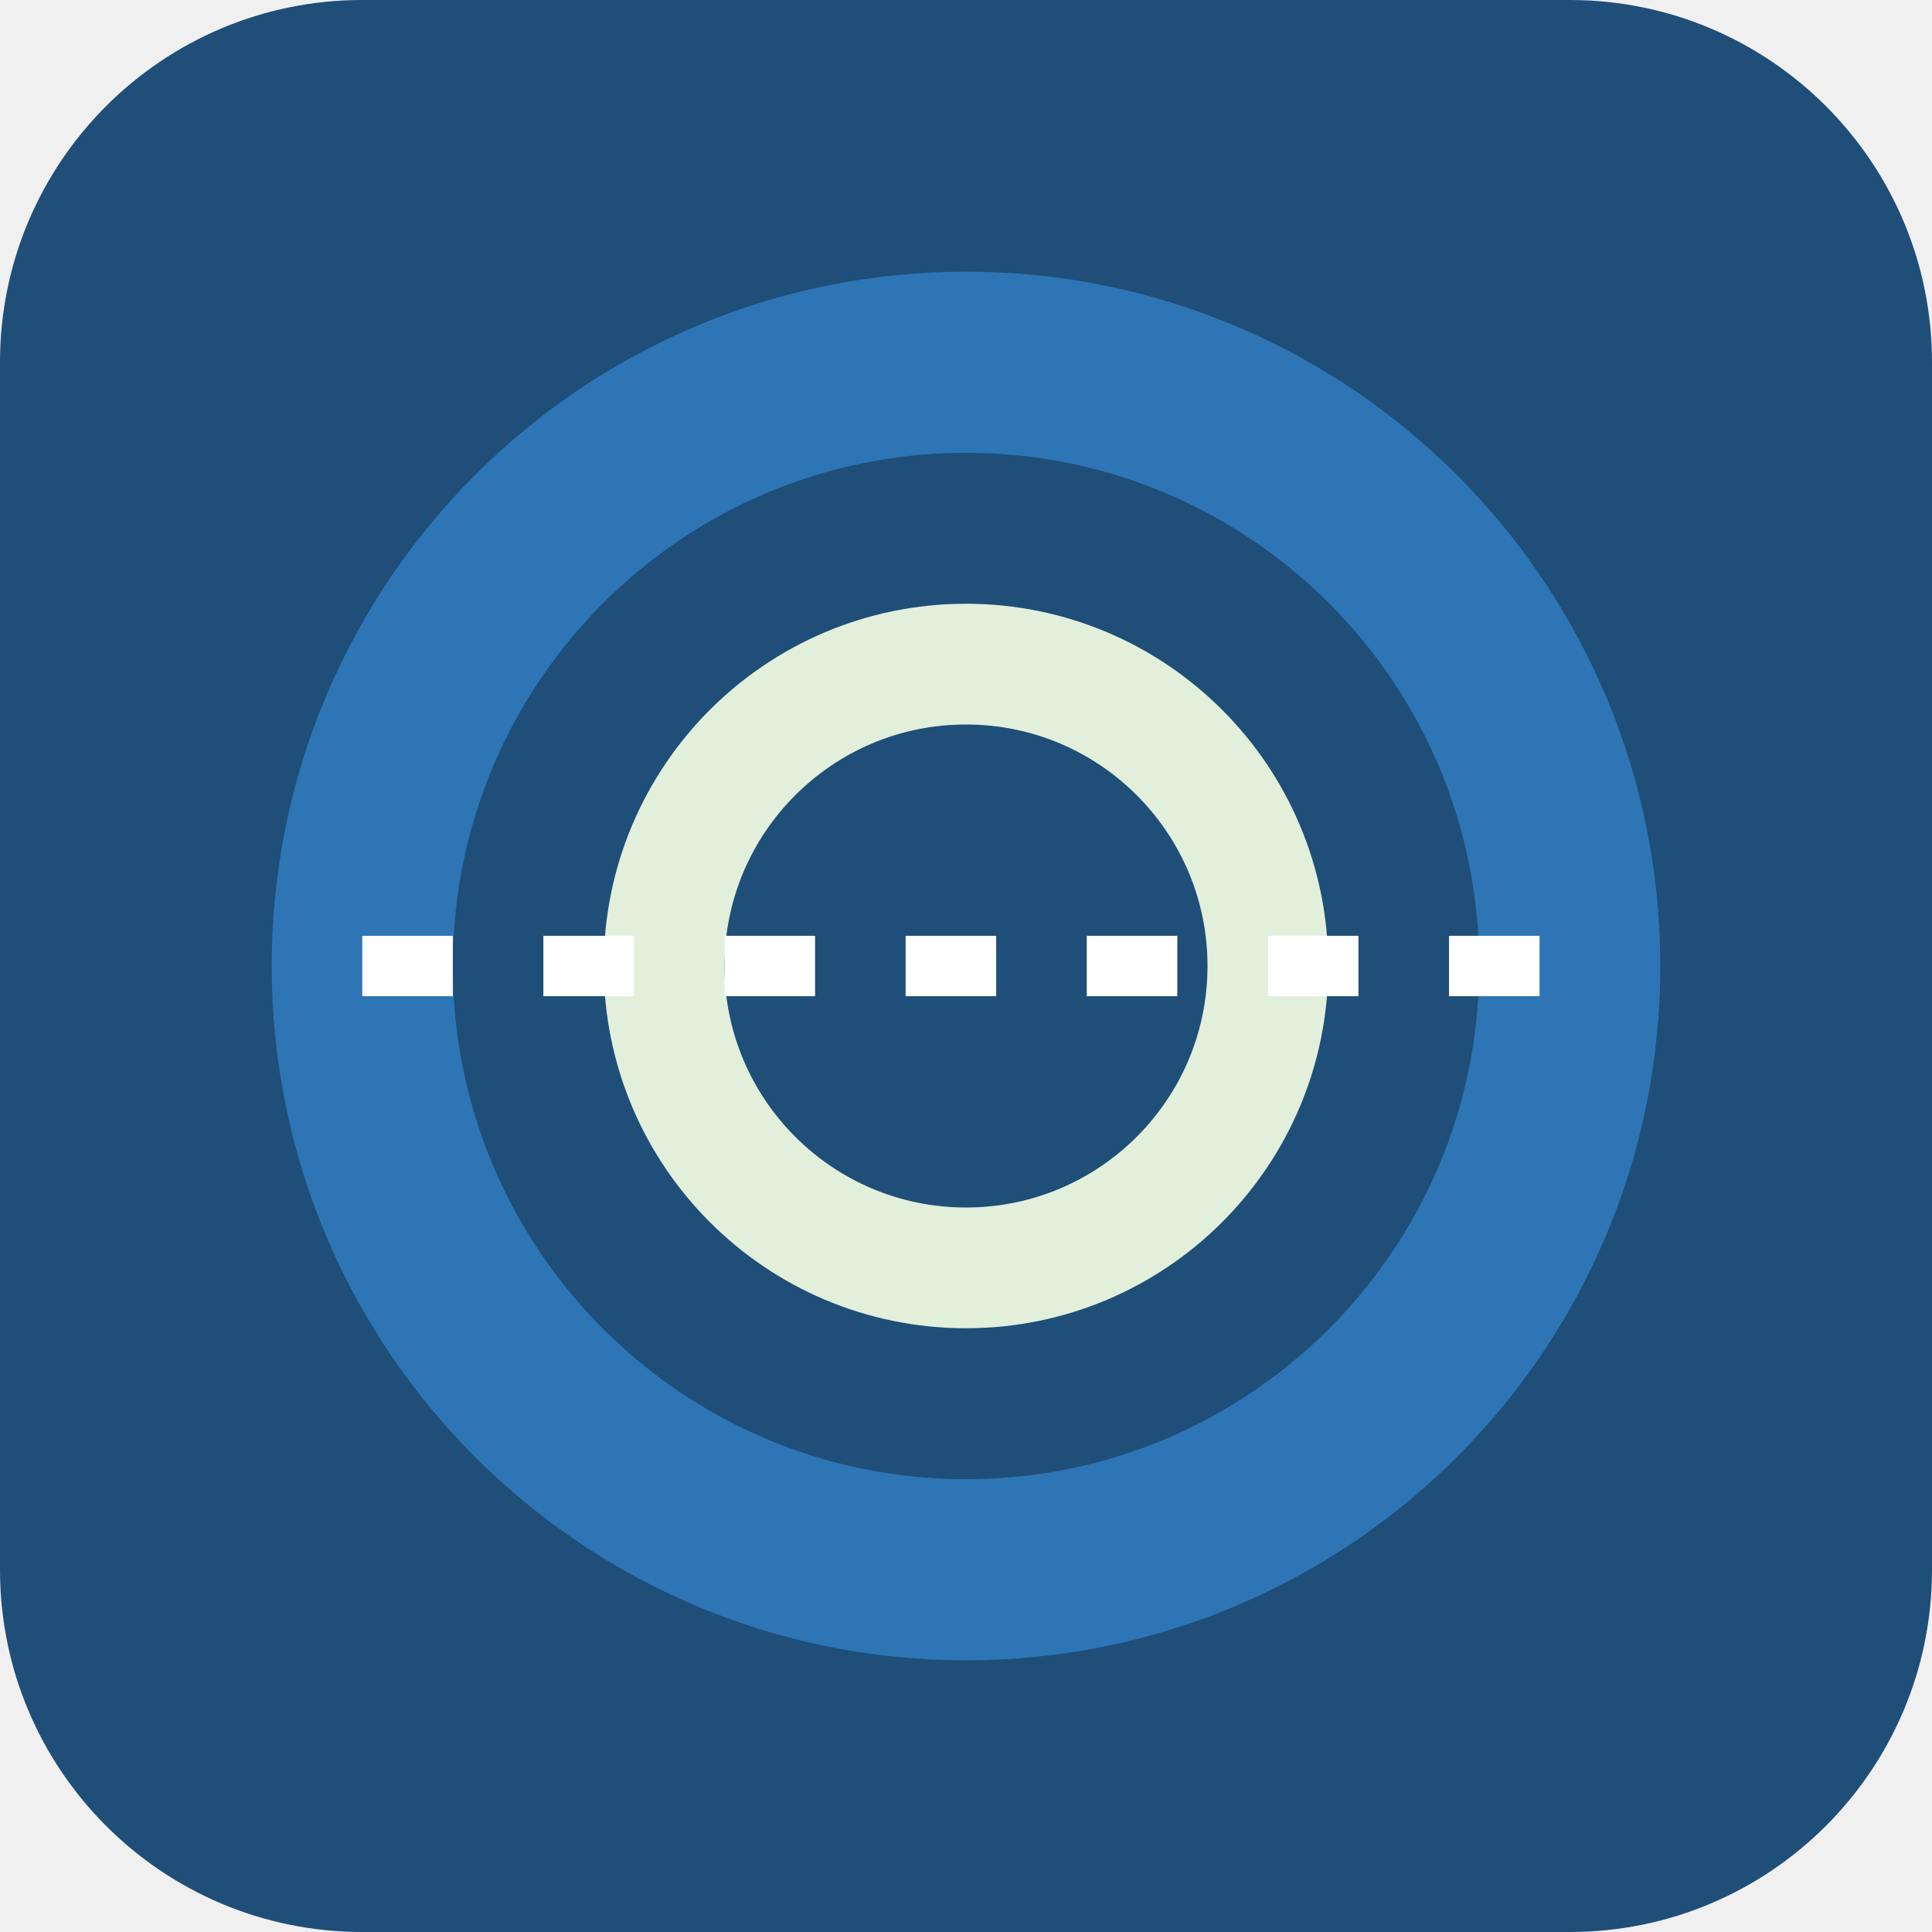
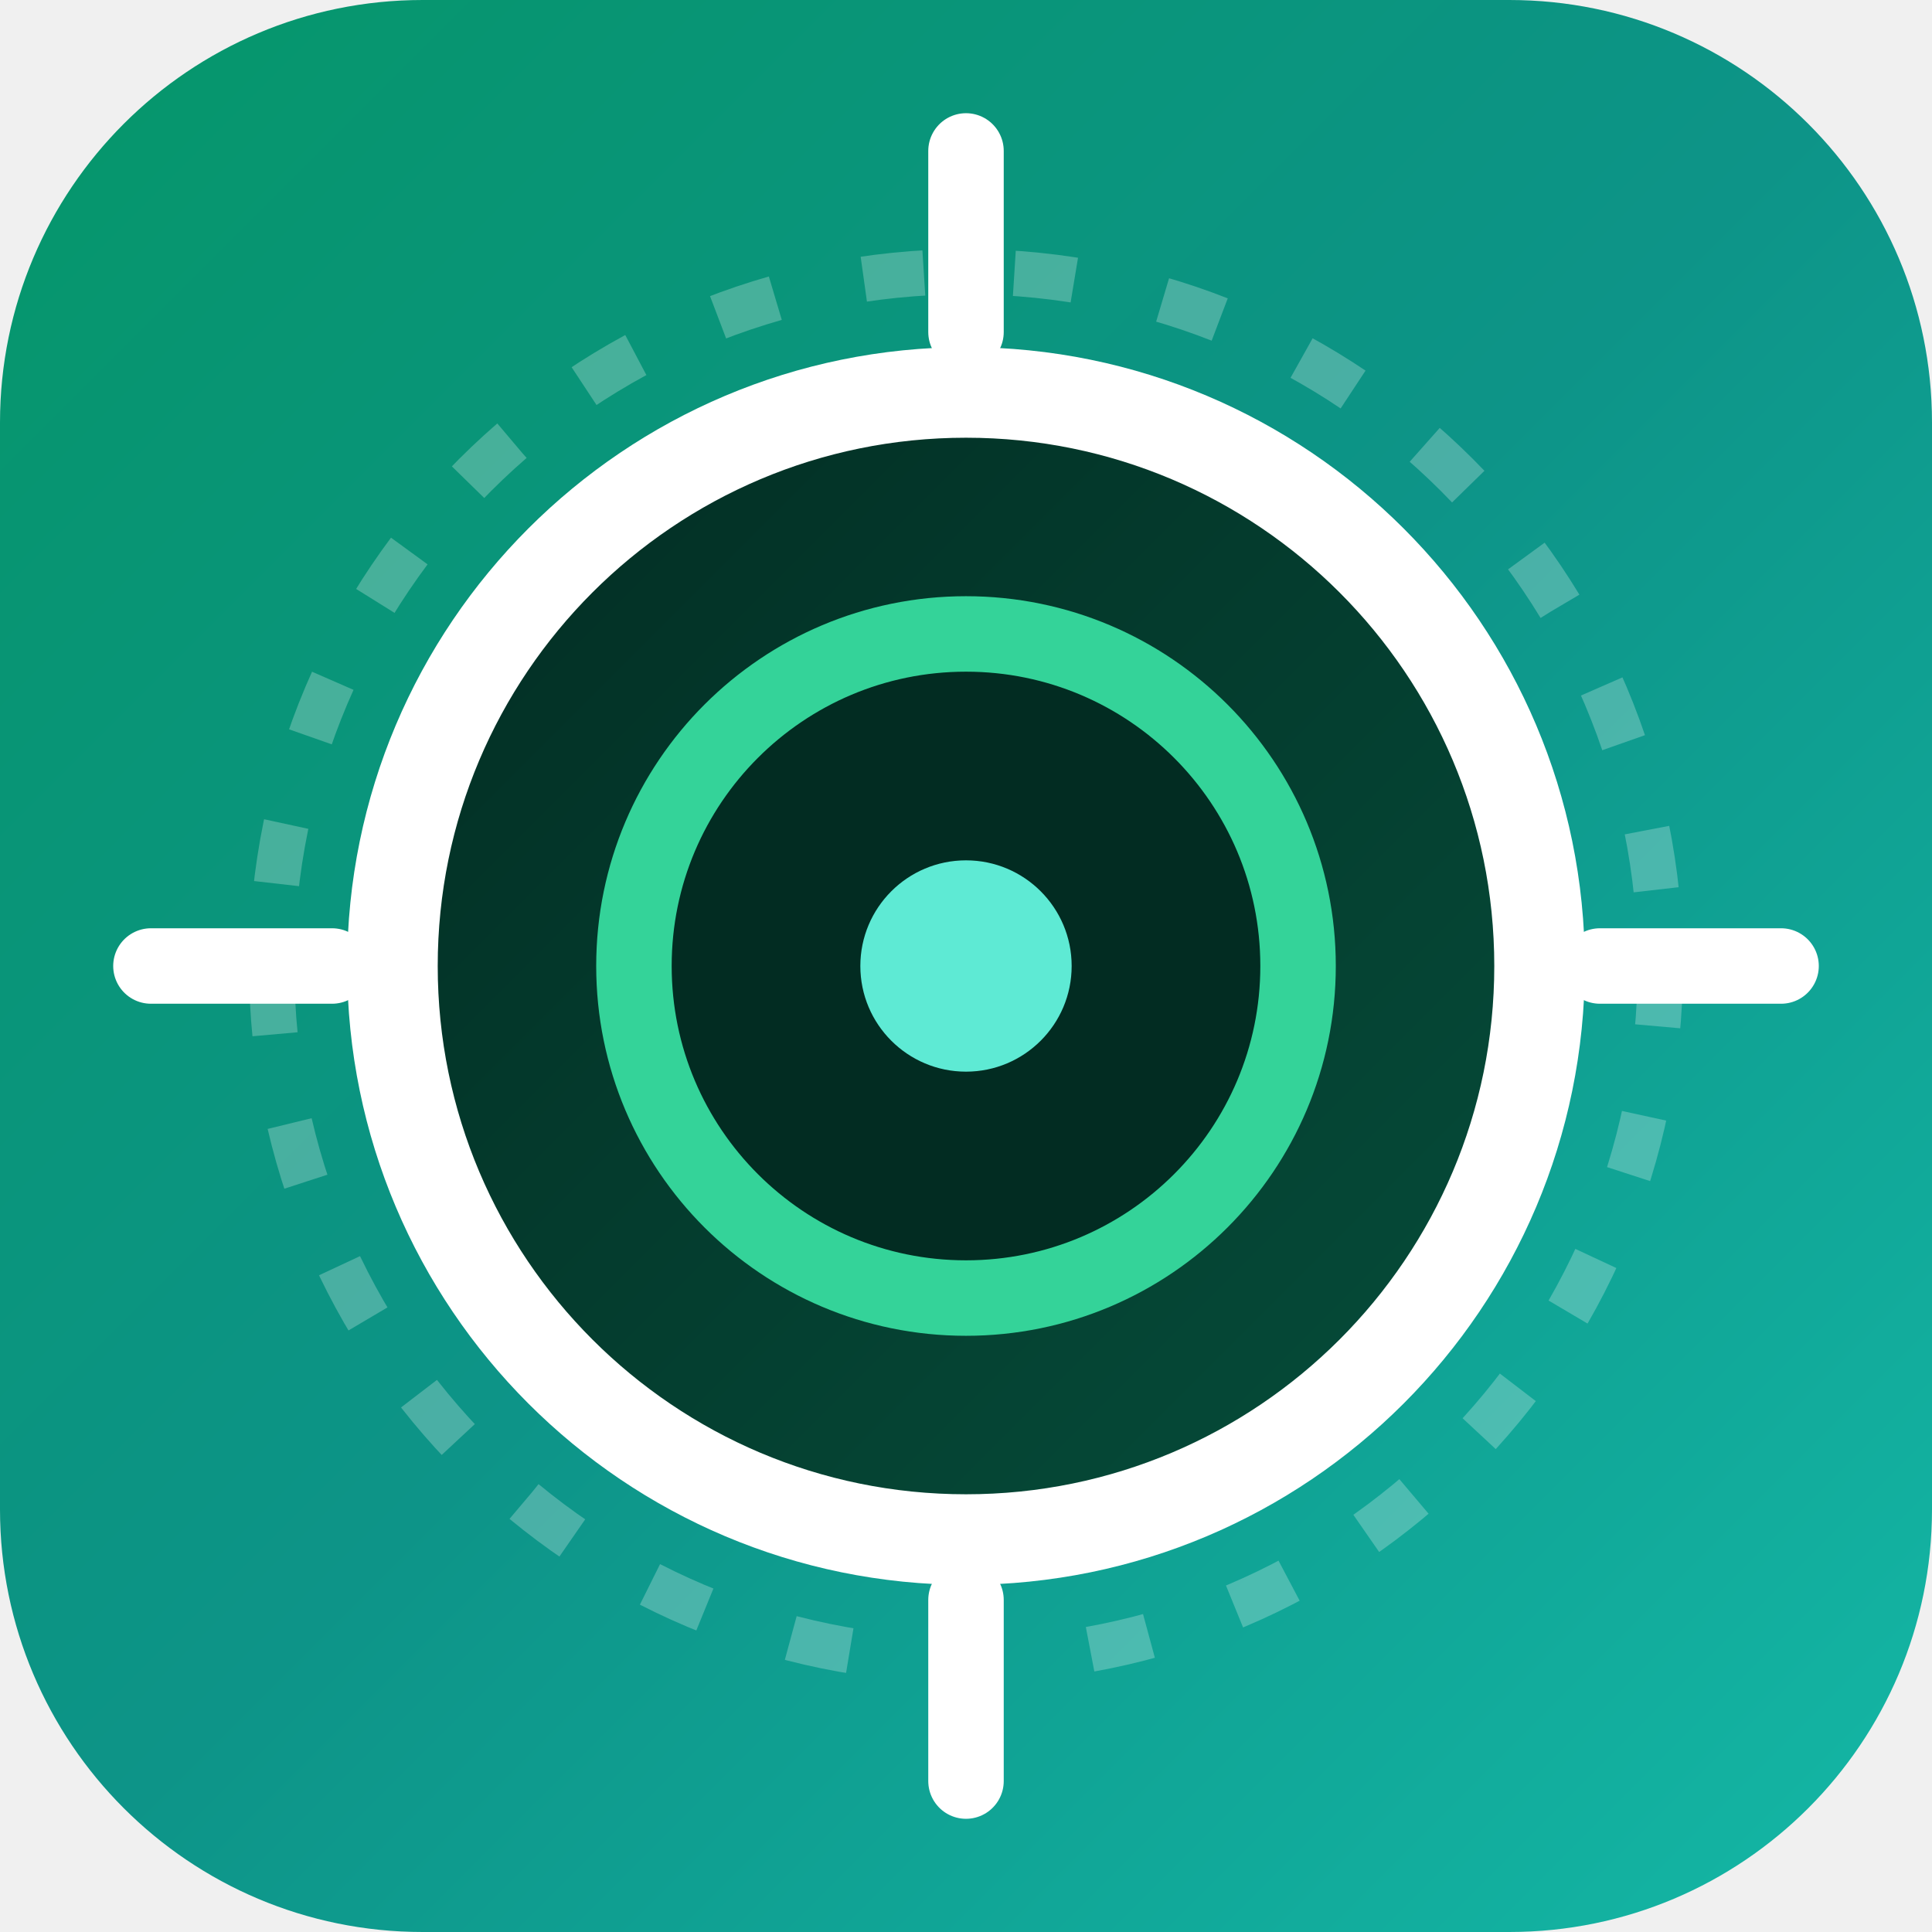
<svg xmlns="http://www.w3.org/2000/svg" viewBox="0 0 64 64">
-   <rect width="64" height="64" rx="12" fill="#1F4E79" />
-   <circle cx="32" cy="32" r="20" fill="none" stroke="#2E75B6" stroke-width="6" />
-   <circle cx="32" cy="32" r="10" fill="none" stroke="#E2EFDA" stroke-width="4" />
-   <path d="M12 32h40" stroke="#FFFFFF" stroke-width="2" stroke-dasharray="3 3" />
+   <defs>
+     <linearGradient id="pvcGrad" x1="0%" y1="0%" x2="100%" y2="100%">
+       <stop offset="0%" stop-color="#059669" />
+       <stop offset="50%" stop-color="#0d9488" />
+       <stop offset="100%" stop-color="#14b8a6" />
+     </linearGradient>
+     <linearGradient id="innerGrad" x1="0%" y1="0%" x2="100%" y2="100%">
+       <stop offset="0%" stop-color="#022c22" />
+       <stop offset="100%" stop-color="#064e3b" />
+     </linearGradient>
+   </defs>
+   <rect width="64" height="64" rx="14" fill="url(#pvcGrad)" />
+   <circle cx="32" cy="32" r="23" fill="none" stroke="rgba(255,255,255,0.25)" stroke-width="1.5" stroke-dasharray="2 3" />
+   <circle cx="32" cy="32" r="19" fill="url(#innerGrad)" stroke="#ffffff" stroke-width="3" />
+   <circle cx="32" cy="32" r="11" fill="#022c22" stroke="#34d399" stroke-width="2.5" />
+   <circle cx="32" cy="32" r="3.5" fill="#5eead4" />
+   <path d="M32 5v6M32 53v6M5 32h6M53 32h6" stroke="#ffffff" stroke-width="2.5" stroke-linecap="round" />
</svg>
